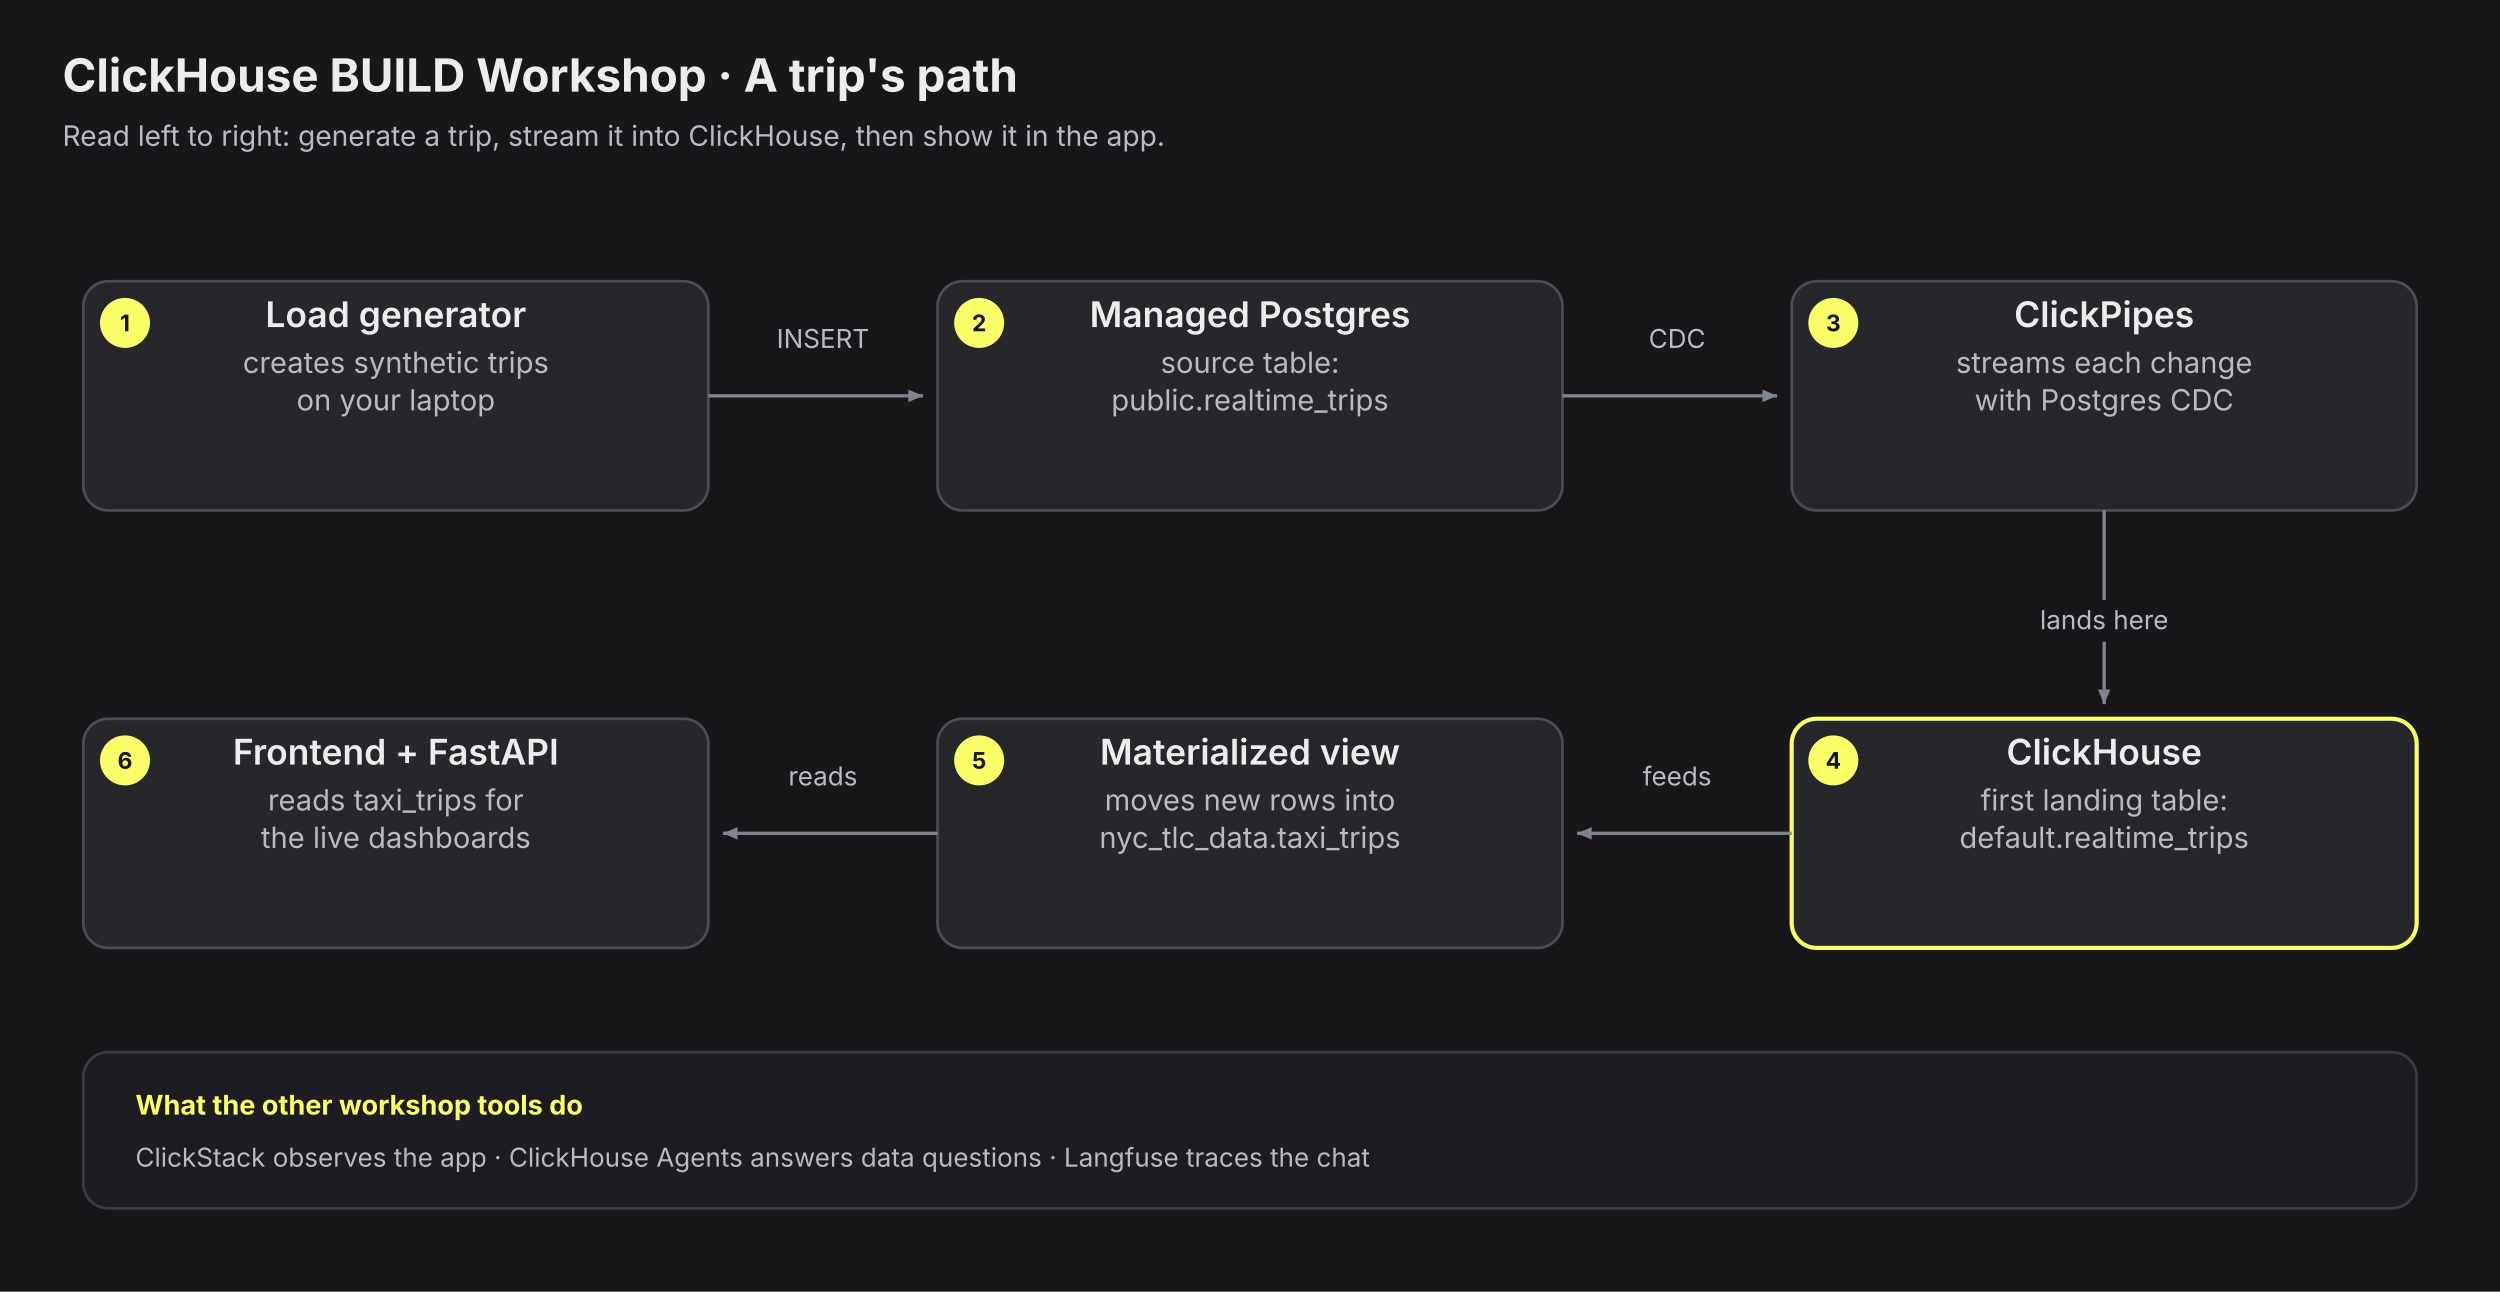
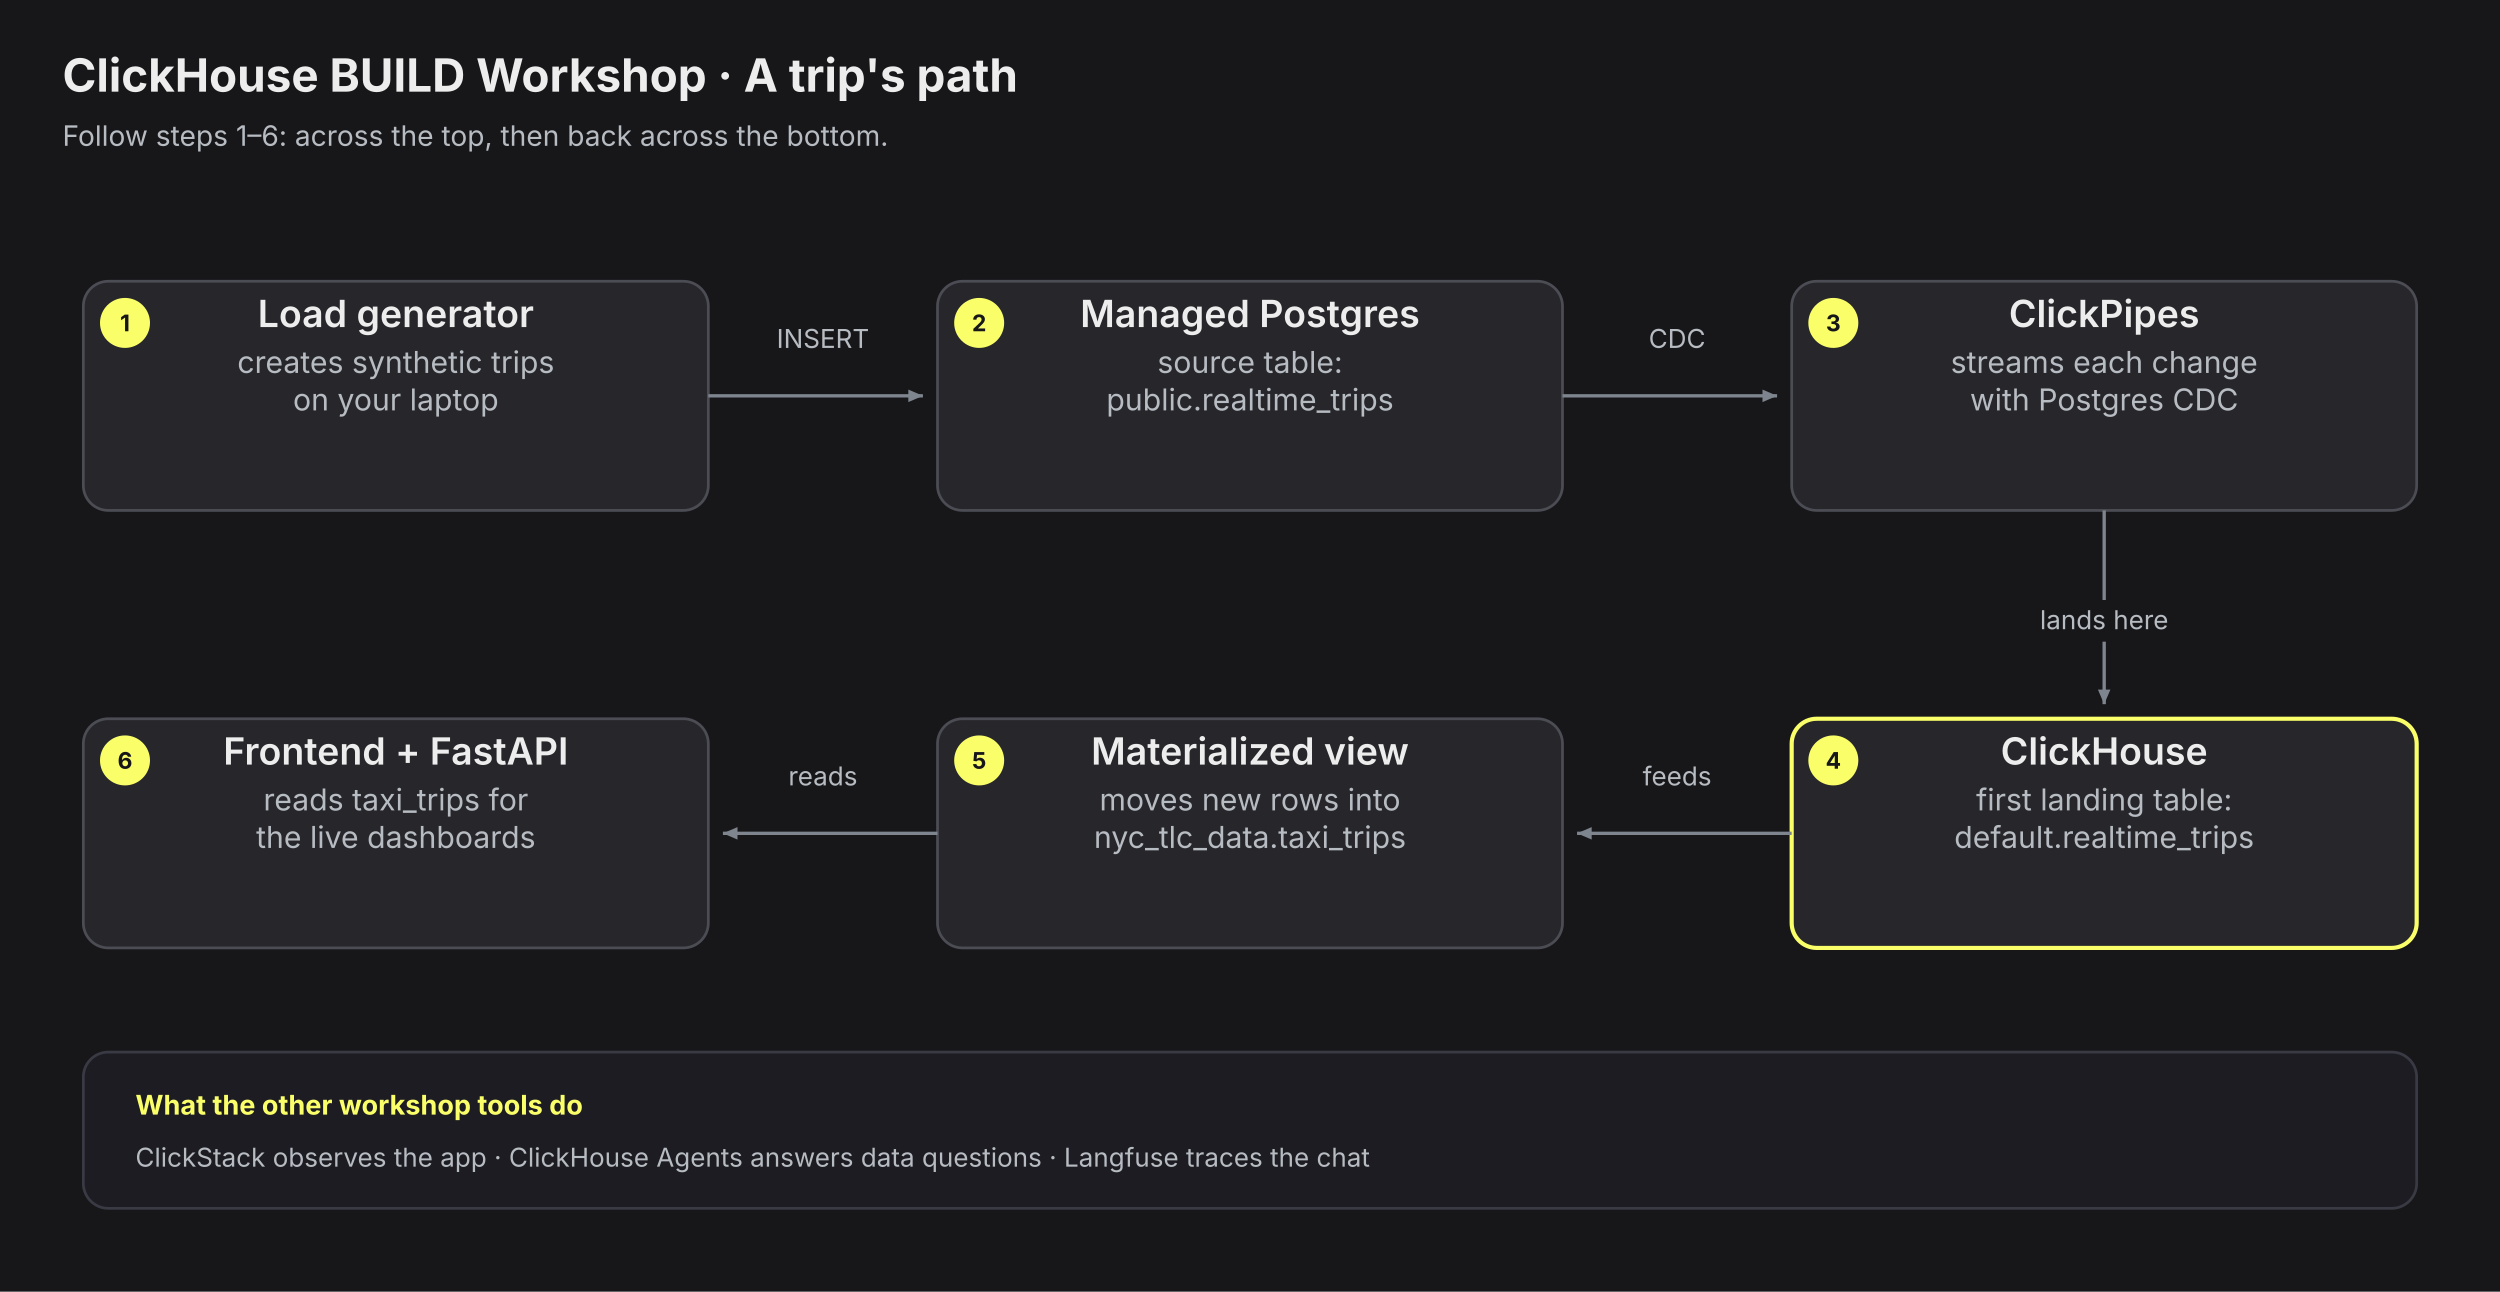
<svg xmlns="http://www.w3.org/2000/svg" width="1200" height="620" viewBox="0 0 1200 620" font-family="Inter, -apple-system, Segoe UI, Roboto, sans-serif">
  <rect x="0" y="0" width="1200" height="620" fill="#17171A" />
  <defs>
    <marker id="arrow" markerWidth="9" markerHeight="9" refX="7" refY="3" orient="auto" markerUnits="userSpaceOnUse">
      <path d="M0,0 L7,3 L0,6 Z" fill="#7E858E" />
    </marker>
  </defs>
  <text x="30" y="44" fill="#EDEDED" font-size="22" font-weight="700">ClickHouse BUILD Workshop · A trip's path</text>
-   <text x="30" y="70" fill="#B7BCC2" font-size="13.5">Read left to right: generate a trip, stream it into ClickHouse, then show it in the app.</text>
+   <text x="30" y="70" fill="#B7BCC2" font-size="13.5">Follow steps 1–6: across the top, then back across the bottom.</text>
  <rect x="40" y="135" width="300" height="110" rx="12" fill="#26262B" stroke="#4C4C55" stroke-width="1.3" />
-   <text x="190.0" y="157" fill="#EDEDED" font-size="17" font-weight="600" text-anchor="middle">Load generator</text>
-   <text x="190.0" y="179" fill="#B7BCC2" font-size="14" text-anchor="middle">creates synthetic trips</text>
-   <text x="190.0" y="197" fill="#B7BCC2" font-size="14" text-anchor="middle">on your laptop</text>
+   <text x="190.0" y="157" fill="#EDEDED" font-size="18" font-weight="600" text-anchor="middle">Load generator</text>
+   <text x="190.0" y="179" fill="#B7BCC2" font-size="14.5" text-anchor="middle">creates synthetic trips</text>
+   <text x="190.0" y="197" fill="#B7BCC2" font-size="14.5" text-anchor="middle">on your laptop</text>
  <circle cx="60" cy="155" r="12" fill="#FAFF69" />
  <text x="60" y="159" fill="#17171A" font-size="11" font-weight="700" text-anchor="middle">1</text>
  <rect x="450" y="135" width="300" height="110" rx="12" fill="#26262B" stroke="#4C4C55" stroke-width="1.3" />
-   <text x="600.0" y="157" fill="#EDEDED" font-size="17" font-weight="600" text-anchor="middle">Managed Postgres</text>
-   <text x="600.0" y="179" fill="#B7BCC2" font-size="14" text-anchor="middle">source table:</text>
-   <text x="600.0" y="197" fill="#B7BCC2" font-size="14" text-anchor="middle">public.realtime_trips</text>
+   <text x="600.0" y="157" fill="#EDEDED" font-size="18" font-weight="600" text-anchor="middle">Managed Postgres</text>
+   <text x="600.0" y="179" fill="#B7BCC2" font-size="14.5" text-anchor="middle">source table:</text>
+   <text x="600.0" y="197" fill="#B7BCC2" font-size="14.5" text-anchor="middle">public.realtime_trips</text>
  <circle cx="470" cy="155" r="12" fill="#FAFF69" />
  <text x="470" y="159" fill="#17171A" font-size="11" font-weight="700" text-anchor="middle">2</text>
  <rect x="860" y="135" width="300" height="110" rx="12" fill="#26262B" stroke="#4C4C55" stroke-width="1.3" />
-   <text x="1010.0" y="157" fill="#EDEDED" font-size="17" font-weight="600" text-anchor="middle">ClickPipes</text>
-   <text x="1010.0" y="179" fill="#B7BCC2" font-size="14" text-anchor="middle">streams each change</text>
-   <text x="1010.0" y="197" fill="#B7BCC2" font-size="14" text-anchor="middle">with Postgres CDC</text>
+   <text x="1010.0" y="157" fill="#EDEDED" font-size="18" font-weight="600" text-anchor="middle">ClickPipes</text>
+   <text x="1010.0" y="179" fill="#B7BCC2" font-size="14.5" text-anchor="middle">streams each change</text>
+   <text x="1010.0" y="197" fill="#B7BCC2" font-size="14.5" text-anchor="middle">with Postgres CDC</text>
  <circle cx="880" cy="155" r="12" fill="#FAFF69" />
  <text x="880" y="159" fill="#17171A" font-size="11" font-weight="700" text-anchor="middle">3</text>
  <rect x="860" y="345" width="300" height="110" rx="12" fill="#26262B" stroke="#FAFF69" stroke-width="2" />
-   <text x="1010.0" y="367" fill="#EDEDED" font-size="17" font-weight="600" text-anchor="middle">ClickHouse</text>
-   <text x="1010.0" y="389" fill="#B7BCC2" font-size="14" text-anchor="middle">first landing table:</text>
-   <text x="1010.0" y="407" fill="#B7BCC2" font-size="14" text-anchor="middle">default.realtime_trips</text>
+   <text x="1010.0" y="367" fill="#EDEDED" font-size="18" font-weight="600" text-anchor="middle">ClickHouse</text>
+   <text x="1010.0" y="389" fill="#B7BCC2" font-size="14.5" text-anchor="middle">first landing table:</text>
+   <text x="1010.0" y="407" fill="#B7BCC2" font-size="14.5" text-anchor="middle">default.realtime_trips</text>
  <circle cx="880" cy="365" r="12" fill="#FAFF69" />
  <text x="880" y="369" fill="#17171A" font-size="11" font-weight="700" text-anchor="middle">4</text>
  <rect x="450" y="345" width="300" height="110" rx="12" fill="#26262B" stroke="#4C4C55" stroke-width="1.3" />
-   <text x="600.0" y="367" fill="#EDEDED" font-size="17" font-weight="600" text-anchor="middle">Materialized view</text>
-   <text x="600.0" y="389" fill="#B7BCC2" font-size="14" text-anchor="middle">moves new rows into</text>
-   <text x="600.0" y="407" fill="#B7BCC2" font-size="14" text-anchor="middle">nyc_tlc_data.taxi_trips</text>
+   <text x="600.0" y="367" fill="#EDEDED" font-size="18" font-weight="600" text-anchor="middle">Materialized view</text>
+   <text x="600.0" y="389" fill="#B7BCC2" font-size="14.5" text-anchor="middle">moves new rows into</text>
+   <text x="600.0" y="407" fill="#B7BCC2" font-size="14.5" text-anchor="middle">nyc_tlc_data.taxi_trips</text>
  <circle cx="470" cy="365" r="12" fill="#FAFF69" />
  <text x="470" y="369" fill="#17171A" font-size="11" font-weight="700" text-anchor="middle">5</text>
  <rect x="40" y="345" width="300" height="110" rx="12" fill="#26262B" stroke="#4C4C55" stroke-width="1.3" />
-   <text x="190.0" y="367" fill="#EDEDED" font-size="17" font-weight="600" text-anchor="middle">Frontend + FastAPI</text>
-   <text x="190.0" y="389" fill="#B7BCC2" font-size="14" text-anchor="middle">reads taxi_trips for</text>
-   <text x="190.0" y="407" fill="#B7BCC2" font-size="14" text-anchor="middle">the live dashboards</text>
+   <text x="190.0" y="367" fill="#EDEDED" font-size="18" font-weight="600" text-anchor="middle">Frontend + FastAPI</text>
+   <text x="190.0" y="389" fill="#B7BCC2" font-size="14.5" text-anchor="middle">reads taxi_trips for</text>
+   <text x="190.0" y="407" fill="#B7BCC2" font-size="14.5" text-anchor="middle">the live dashboards</text>
  <circle cx="60" cy="365" r="12" fill="#FAFF69" />
  <text x="60" y="369" fill="#17171A" font-size="11" font-weight="700" text-anchor="middle">6</text>
  <path d="M340,190 L443,190" fill="none" stroke="#7E858E" stroke-width="1.6" marker-end="url(#arrow)" />
  <rect x="368.4" y="153" width="53.2" height="20" rx="4" fill="#17171A" />
  <text x="395" y="167" fill="#B7BCC2" font-size="12.5" text-anchor="middle">INSERT</text>
  <path d="M750,190 L853,190" fill="none" stroke="#7E858E" stroke-width="1.6" marker-end="url(#arrow)" />
  <rect x="789.2" y="153" width="31.6" height="20" rx="4" fill="#17171A" />
  <text x="805" y="167" fill="#B7BCC2" font-size="12.5" text-anchor="middle">CDC</text>
  <path d="M1010,245 L1010,338" fill="none" stroke="#7E858E" stroke-width="1.6" marker-end="url(#arrow)" />
  <rect x="969.0" y="288" width="82.0" height="20" rx="4" fill="#17171A" />
  <text x="1010" y="302" fill="#B7BCC2" font-size="12.5" text-anchor="middle">lands here</text>
  <path d="M860,400 L757,400" fill="none" stroke="#7E858E" stroke-width="1.6" marker-end="url(#arrow)" />
  <rect x="782.0" y="363" width="46.0" height="20" rx="4" fill="#17171A" />
  <text x="805" y="377" fill="#B7BCC2" font-size="12.5" text-anchor="middle">feeds</text>
  <path d="M450,400 L347,400" fill="none" stroke="#7E858E" stroke-width="1.6" marker-end="url(#arrow)" />
  <rect x="372.0" y="363" width="46.0" height="20" rx="4" fill="#17171A" />
  <text x="395" y="377" fill="#B7BCC2" font-size="12.5" text-anchor="middle">reads</text>
  <rect x="40" y="505" width="1120" height="75" rx="12" fill="#1C1C22" stroke="#3A3A45" stroke-width="1.3" />
  <text x="65" y="535" fill="#FAFF69" font-size="13" font-weight="700">What the other workshop tools do</text>
  <text x="65" y="560" fill="#B7BCC2" font-size="12.5">ClickStack observes the app · ClickHouse Agents answers data questions · Langfuse traces the chat</text>
</svg>
